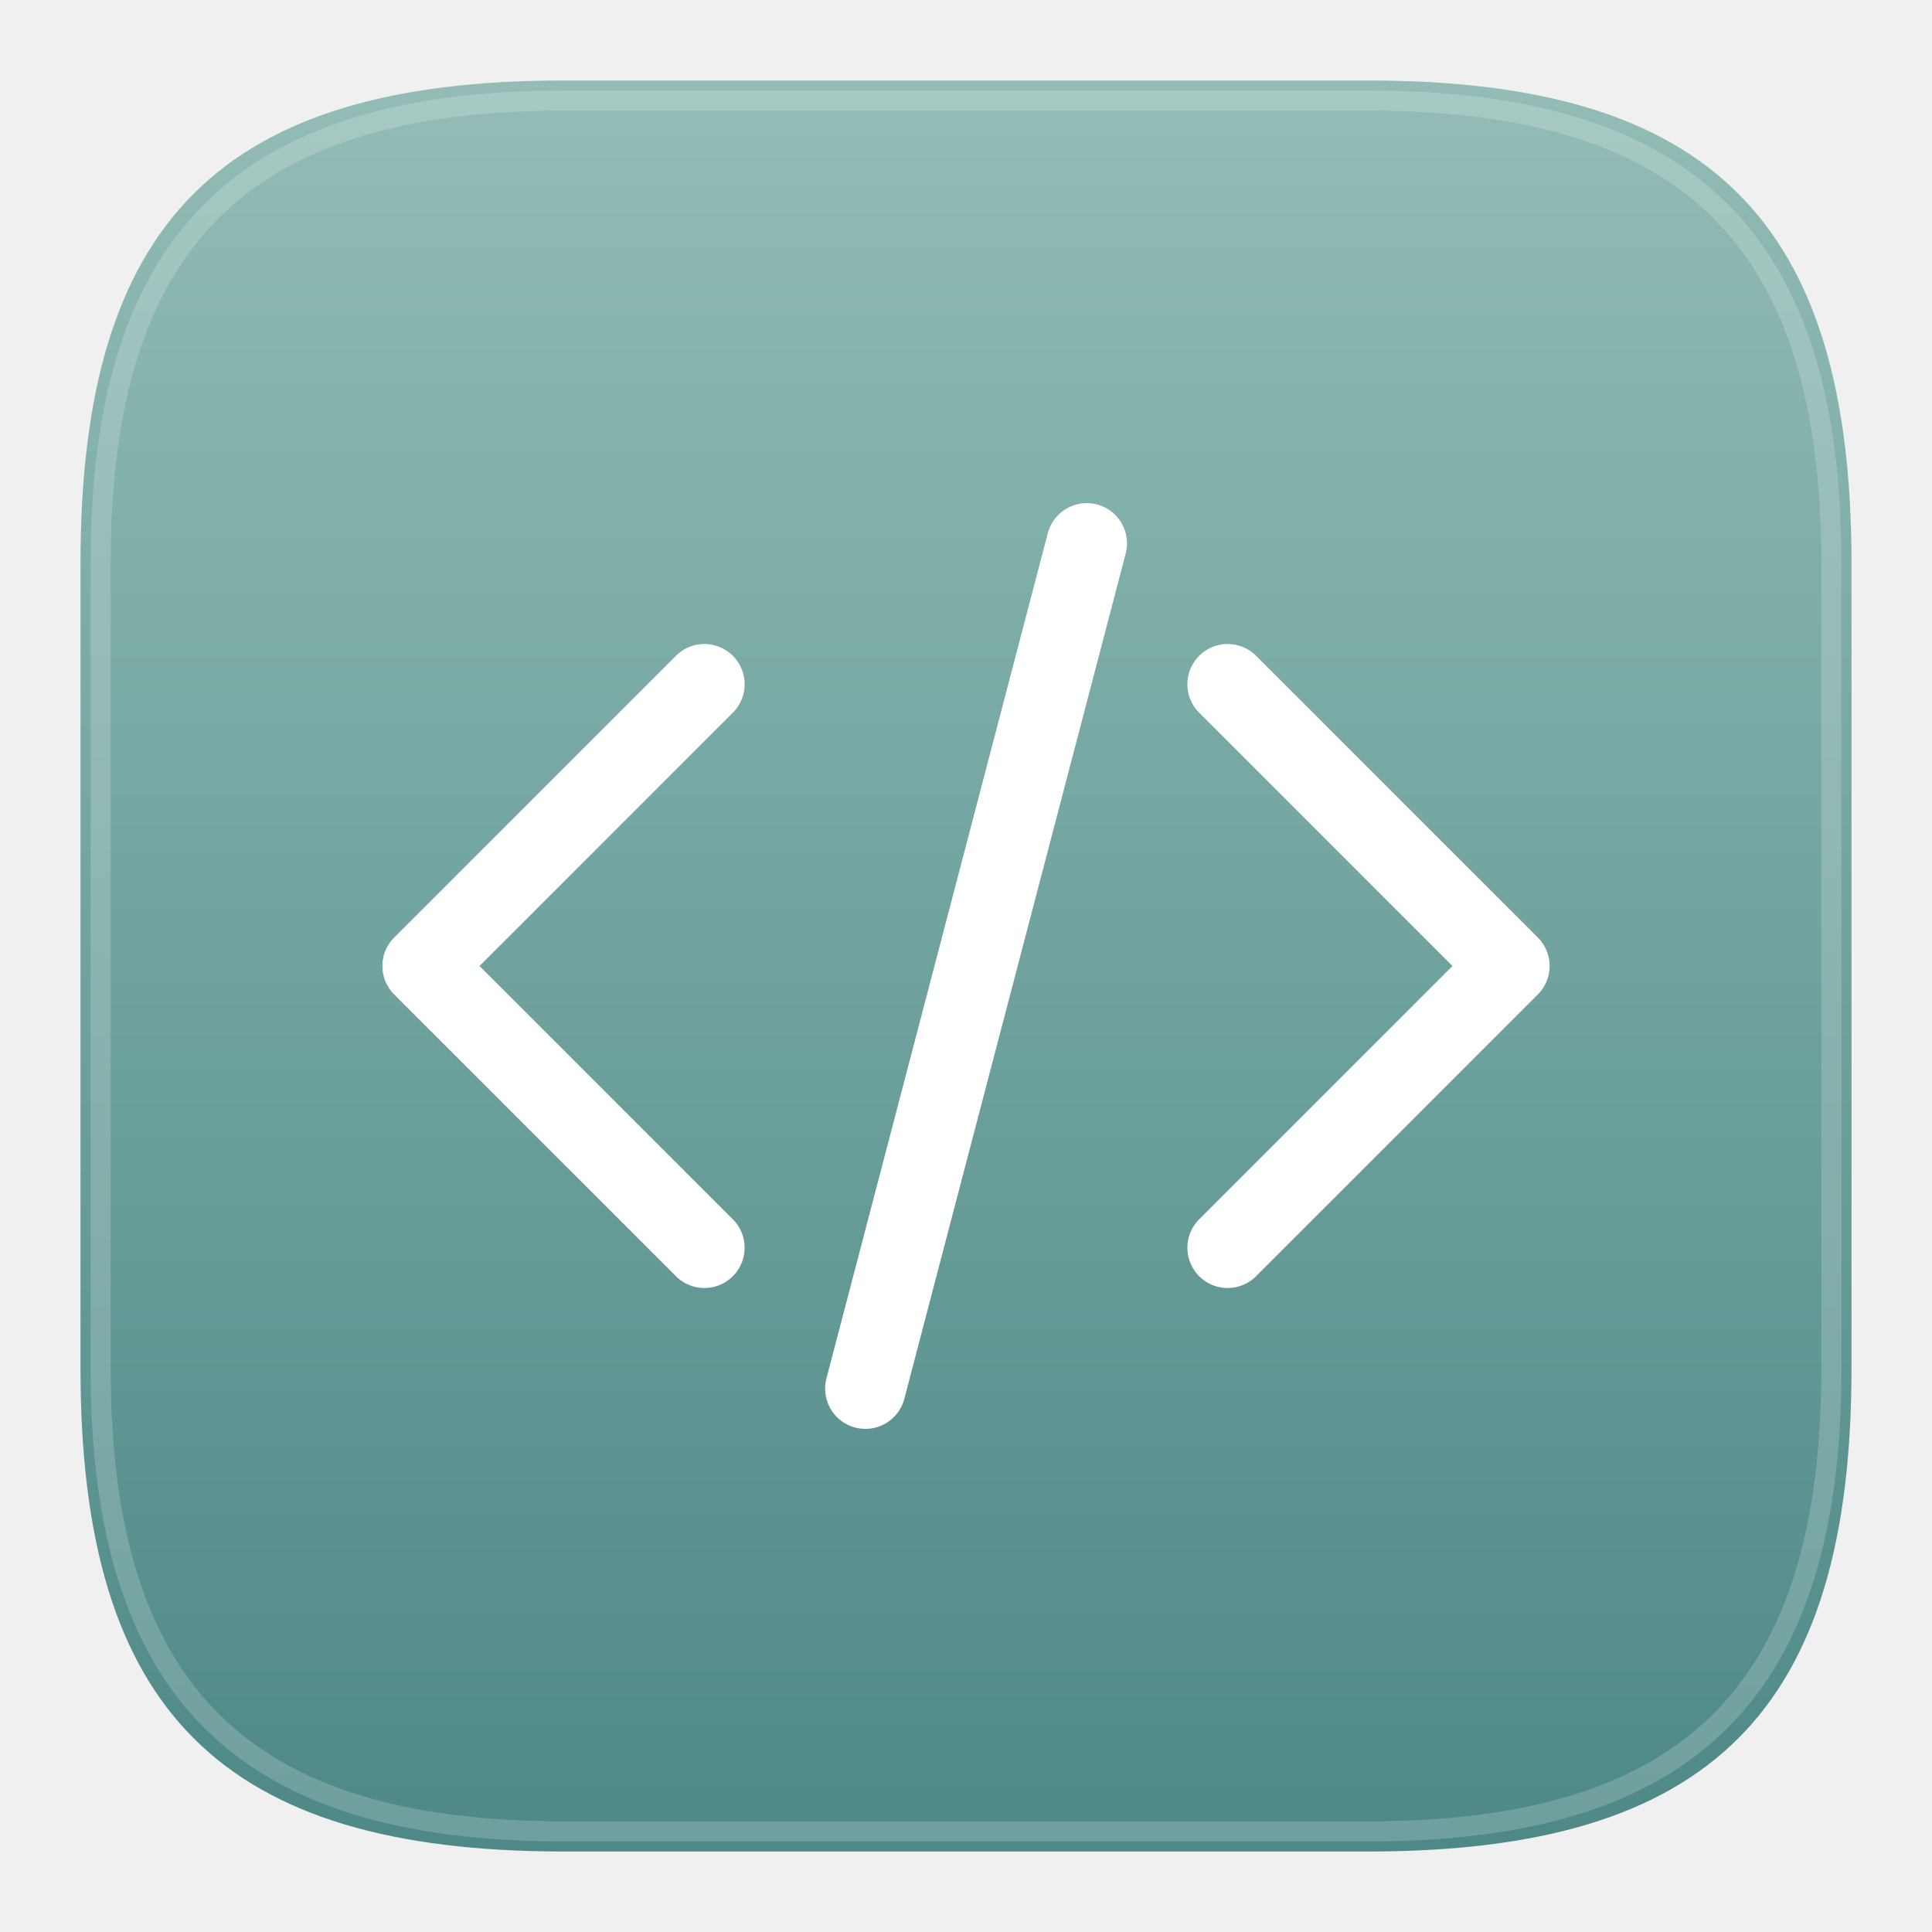
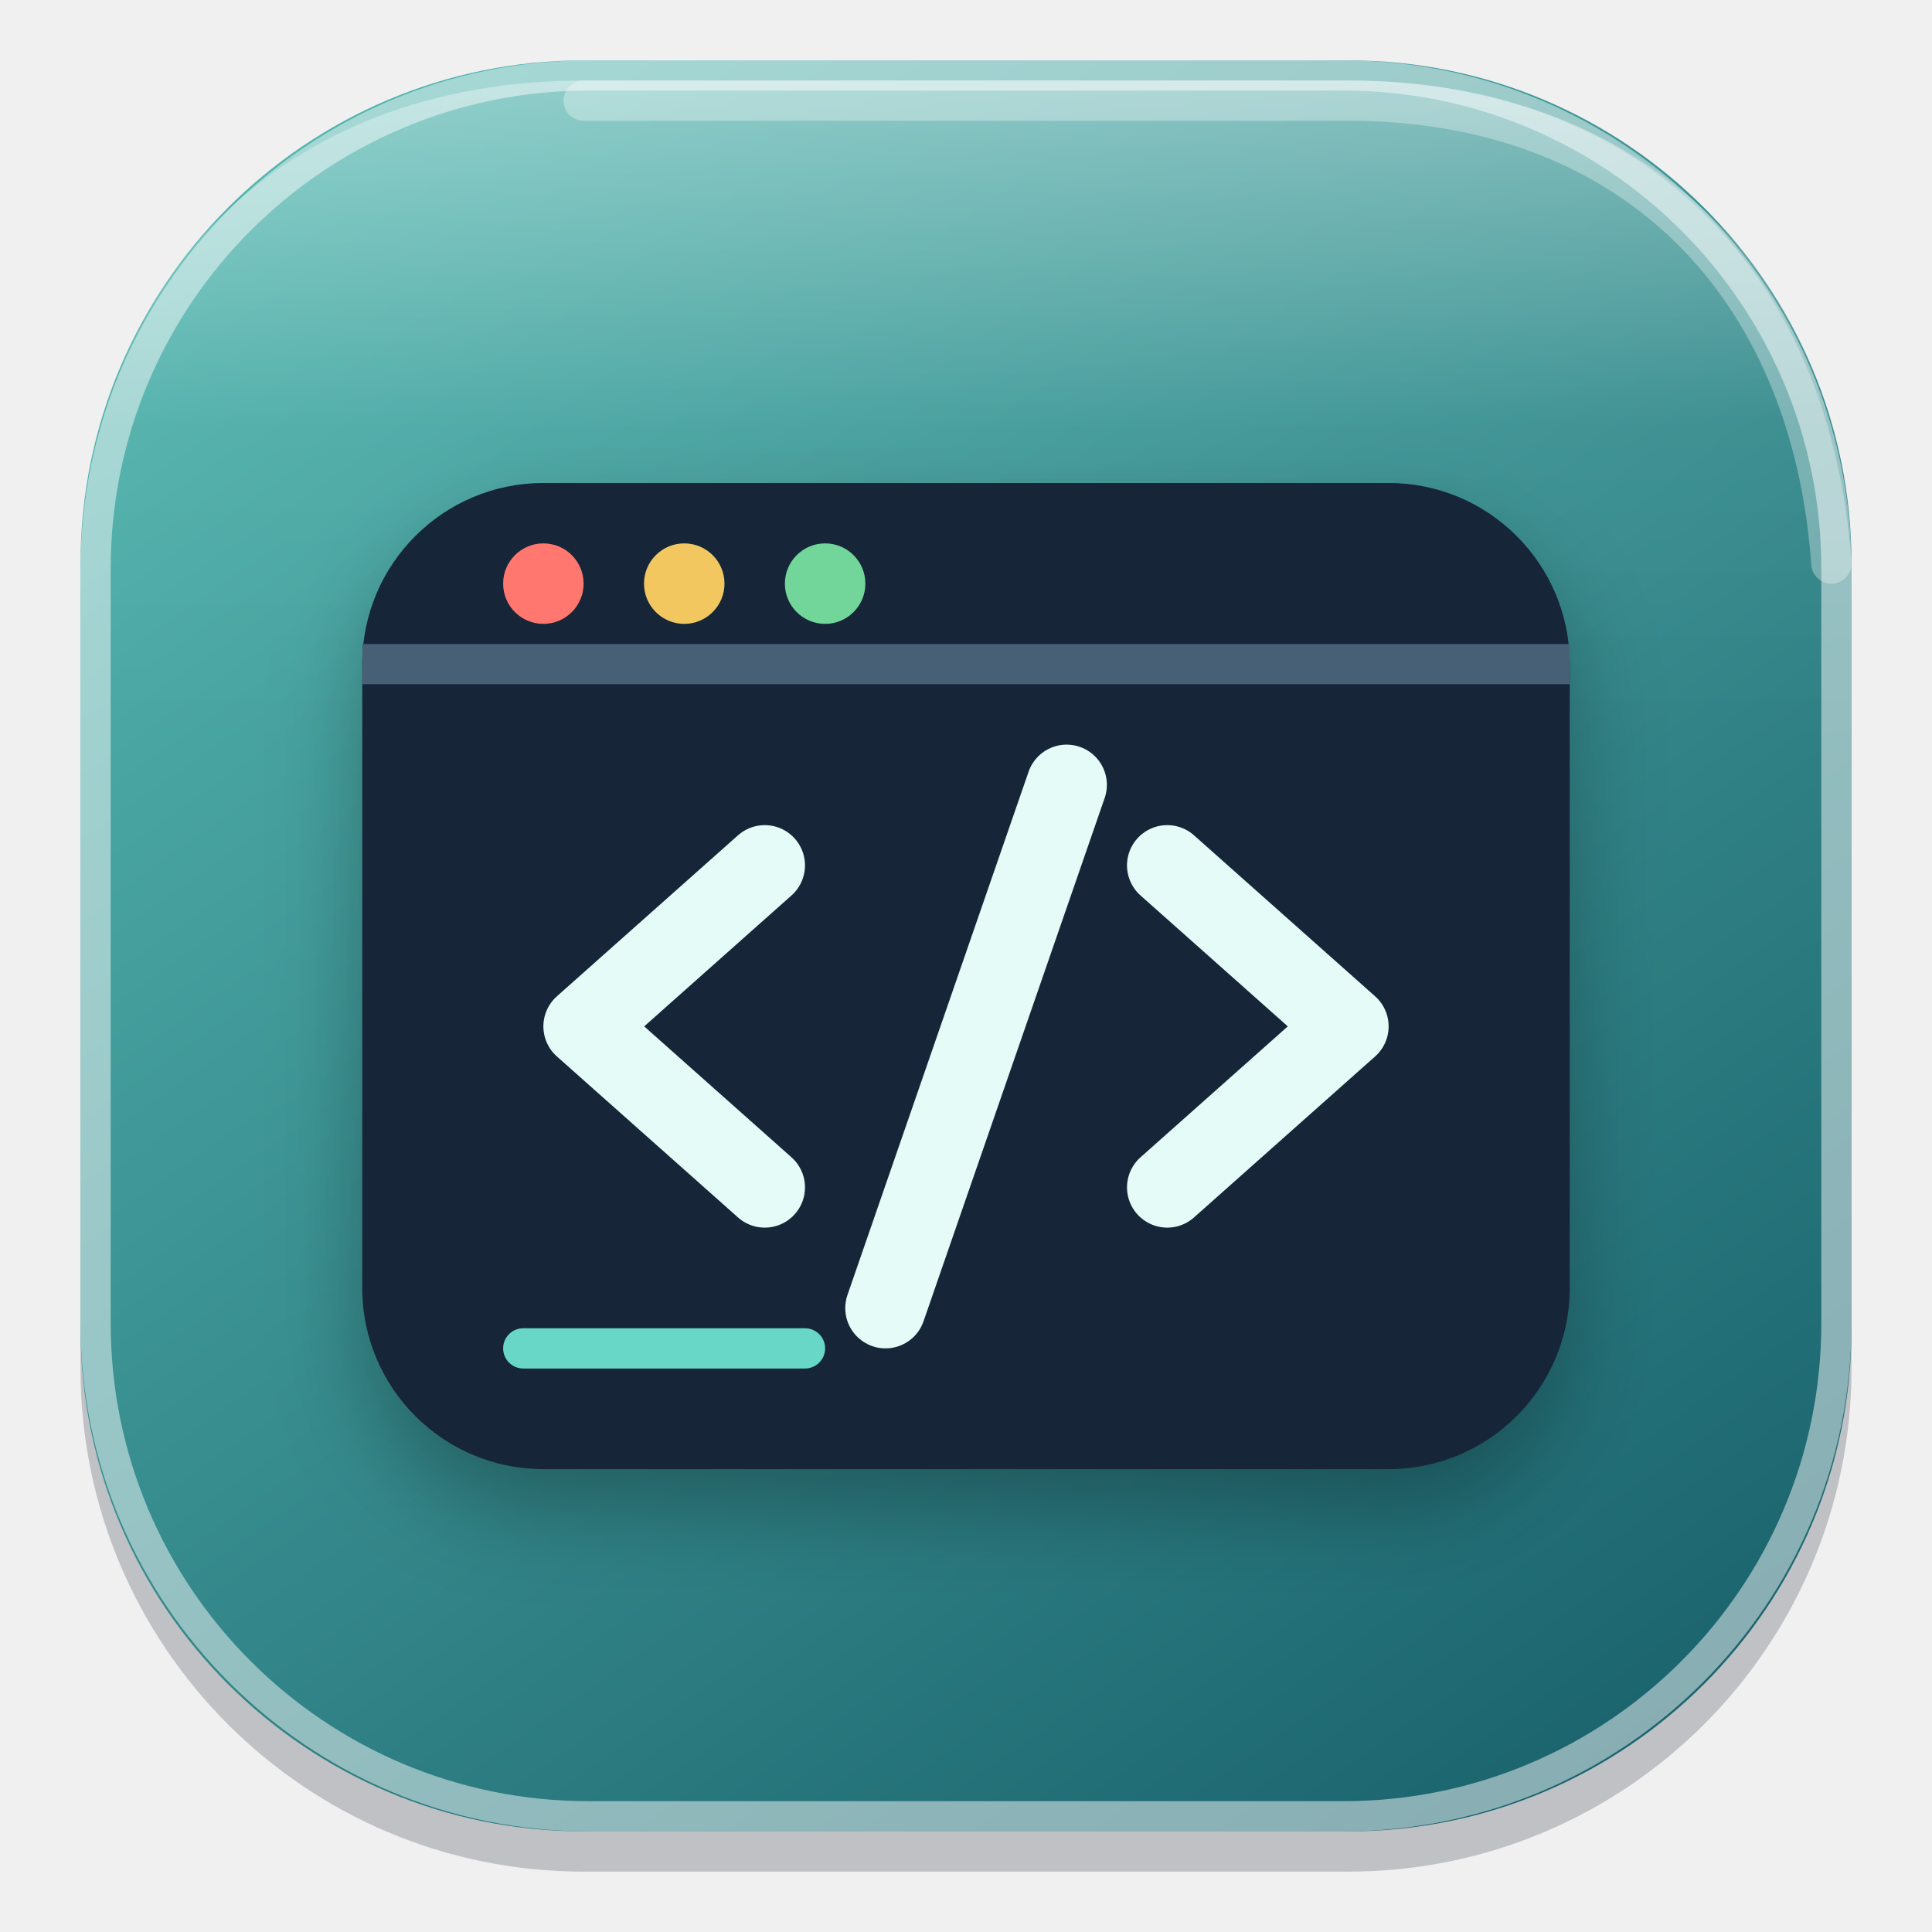
<svg xmlns="http://www.w3.org/2000/svg" viewBox="0 0 96 96" role="img" aria-label="Meridian code">
  <defs>
-     <linearGradient id="surface" x1="0" y1="0" x2="0" y2="1">
-       <stop stop-color="#92bcb5" />
-       <stop offset="1" stop-color="#4e8987" />
+     <linearGradient id="surface" x1=".12" y1="0" x2=".82" y2="1">
+       <stop stop-color="#55b7b0" />
+       <stop offset="1" stop-color="#1b646e" />
    </linearGradient>
+     <linearGradient id="symbol" x1="0" y1="0" x2=".2" y2="1">
+       <stop stop-color="#fff" />
+       <stop offset="1" stop-color="#dce8fb" />
+     </linearGradient>
+     <linearGradient id="gloss" x1="0" y1="0" x2="0" y2="1">
+       <stop stop-color="#fff" stop-opacity=".36" />
+       <stop offset=".52" stop-color="#fff" stop-opacity=".04" />
+       <stop offset="1" stop-color="#fff" stop-opacity="0" />
+     </linearGradient>
+     <filter id="shadow" x="-.25" y="-.25" width="1.5" height="1.6">
+       <feGaussianBlur in="SourceAlpha" stdDeviation="2.2" />
+       <feOffset dy="2" />
+       <feComponentTransfer>
+         <feFuncA type="linear" slope=".28" />
+       </feComponentTransfer>
+       <feMerge>
+         <feMergeNode />
+         <feMergeNode in="SourceGraphic" />
+       </feMerge>
+     </filter>
  </defs>
-   <path d="M28 4H68C85 4 92 11 92 28V68C92 85 85 92 68 92H28C11 92 4 85 4 68V28C4 11 11 4 28 4Z" fill="url(#surface)" />
-   <path d="M28 5H68C84 5 91 12 91 28V68C91 84 84 91 68 91H28C12 91 5 84 5 68V28C5 12 12 5 28 5Z" fill="none" stroke="#ffffff30" />
-   <g fill="none" stroke="#fff" stroke-width="4" stroke-linecap="round" stroke-linejoin="round">
-     <path d="m35 34-14 14 14 14M61 34l14 14-14 14M54 27 43 69" />
+   <rect x="4" y="4" width="88" height="88" rx="25" fill="#101a2b" opacity=".22" transform="translate(0 1)" />
+   <rect x="4" y="3" width="88" height="88" rx="25" fill="url(#surface)" />
+   <path d="M29 4h38c15 0 25 10 25 25v8H4v-8C4 14 14 4 29 4z" fill="url(#gloss)" />
+   <g filter="url(#shadow)">
+     <rect x="18" y="24" width="60" height="49" rx="9" fill="#122538" />
+     <path d="M18 33h60" stroke="#476176" stroke-width="2" />
+     <circle cx="27" cy="29" r="2" fill="#ff776e" />
+     <circle cx="34" cy="29" r="2" fill="#f2c760" />
+     <circle cx="41" cy="29" r="2" fill="#72d59a" />
+     <path d="m38 43-9 8 9 8M58 43l9 8-9 8M53 39l-9 26" fill="none" stroke="#e5fbf7" stroke-width="4" stroke-linecap="round" stroke-linejoin="round" />
+     <path d="M26 67h14" stroke="#67d7c7" stroke-width="2" stroke-linecap="round" />
  </g>
+   <rect x="4.75" y="3.75" width="86.5" height="86.5" rx="24.5" fill="none" stroke="#fff" stroke-opacity=".48" stroke-width="1.5" />
+   <path d="M29 5h38c14 0 23 9 24 23" fill="none" stroke="#fff" stroke-opacity=".32" stroke-width="2" stroke-linecap="round" />
</svg>
